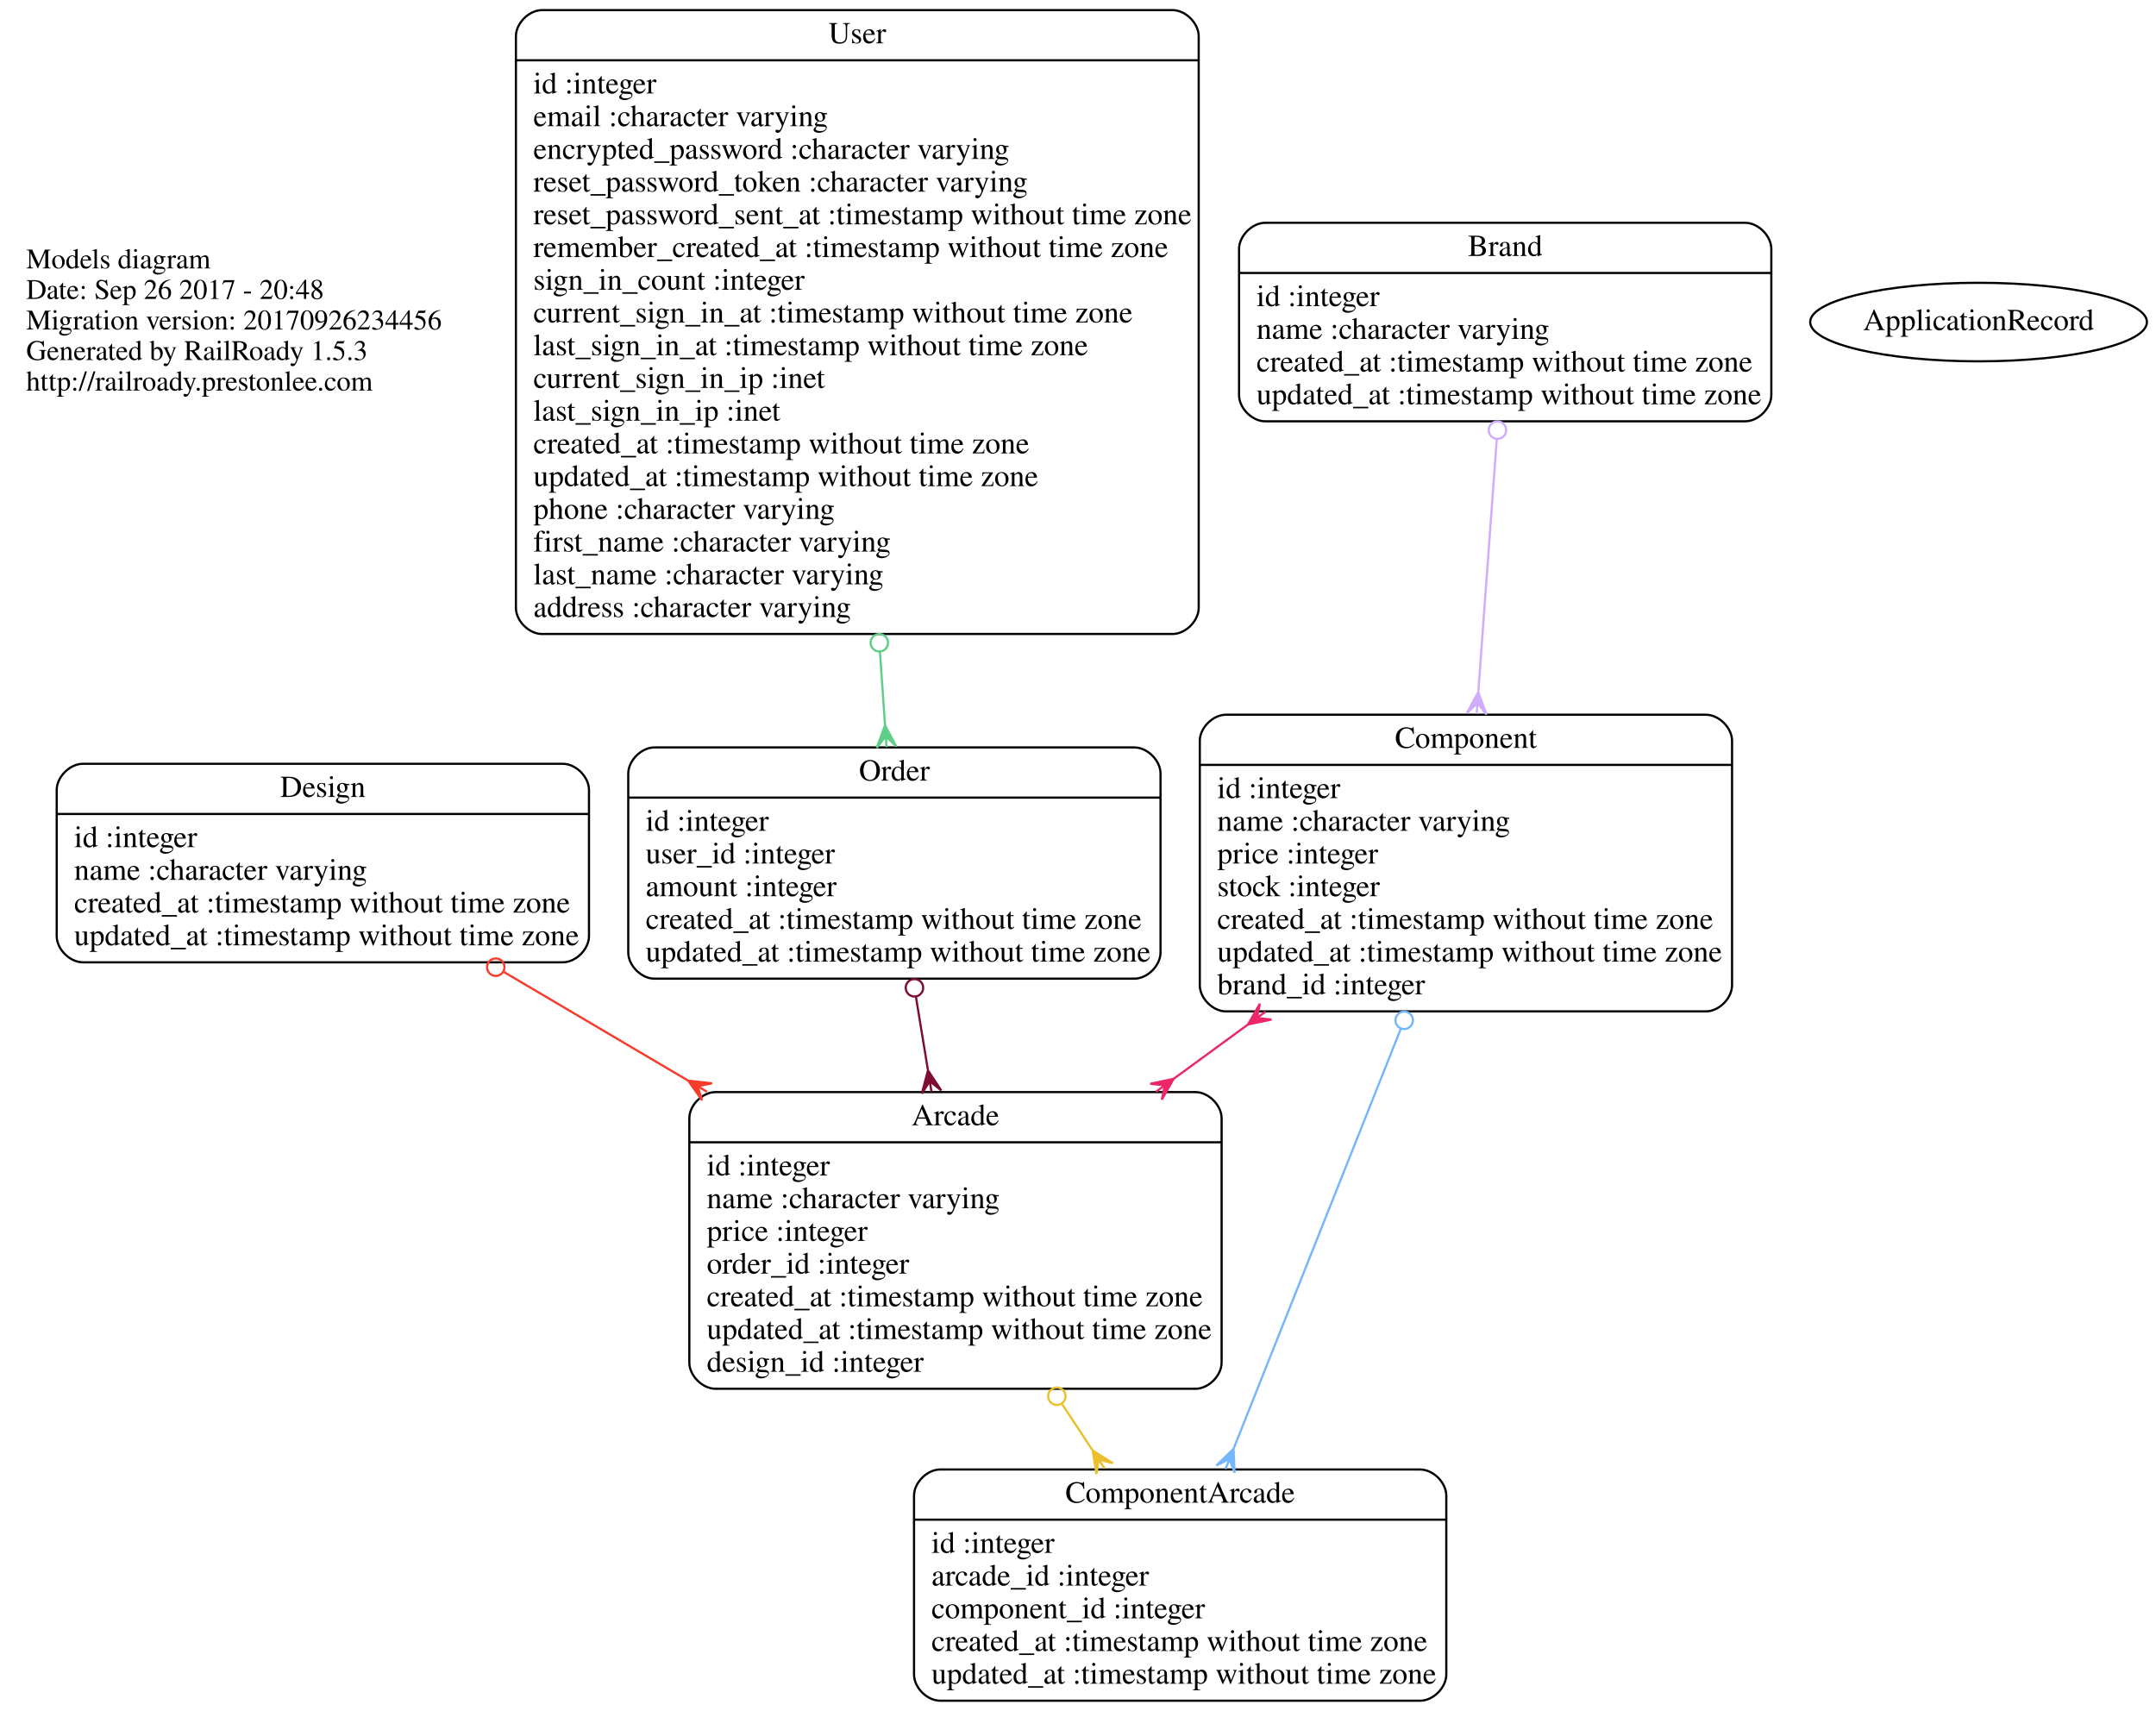
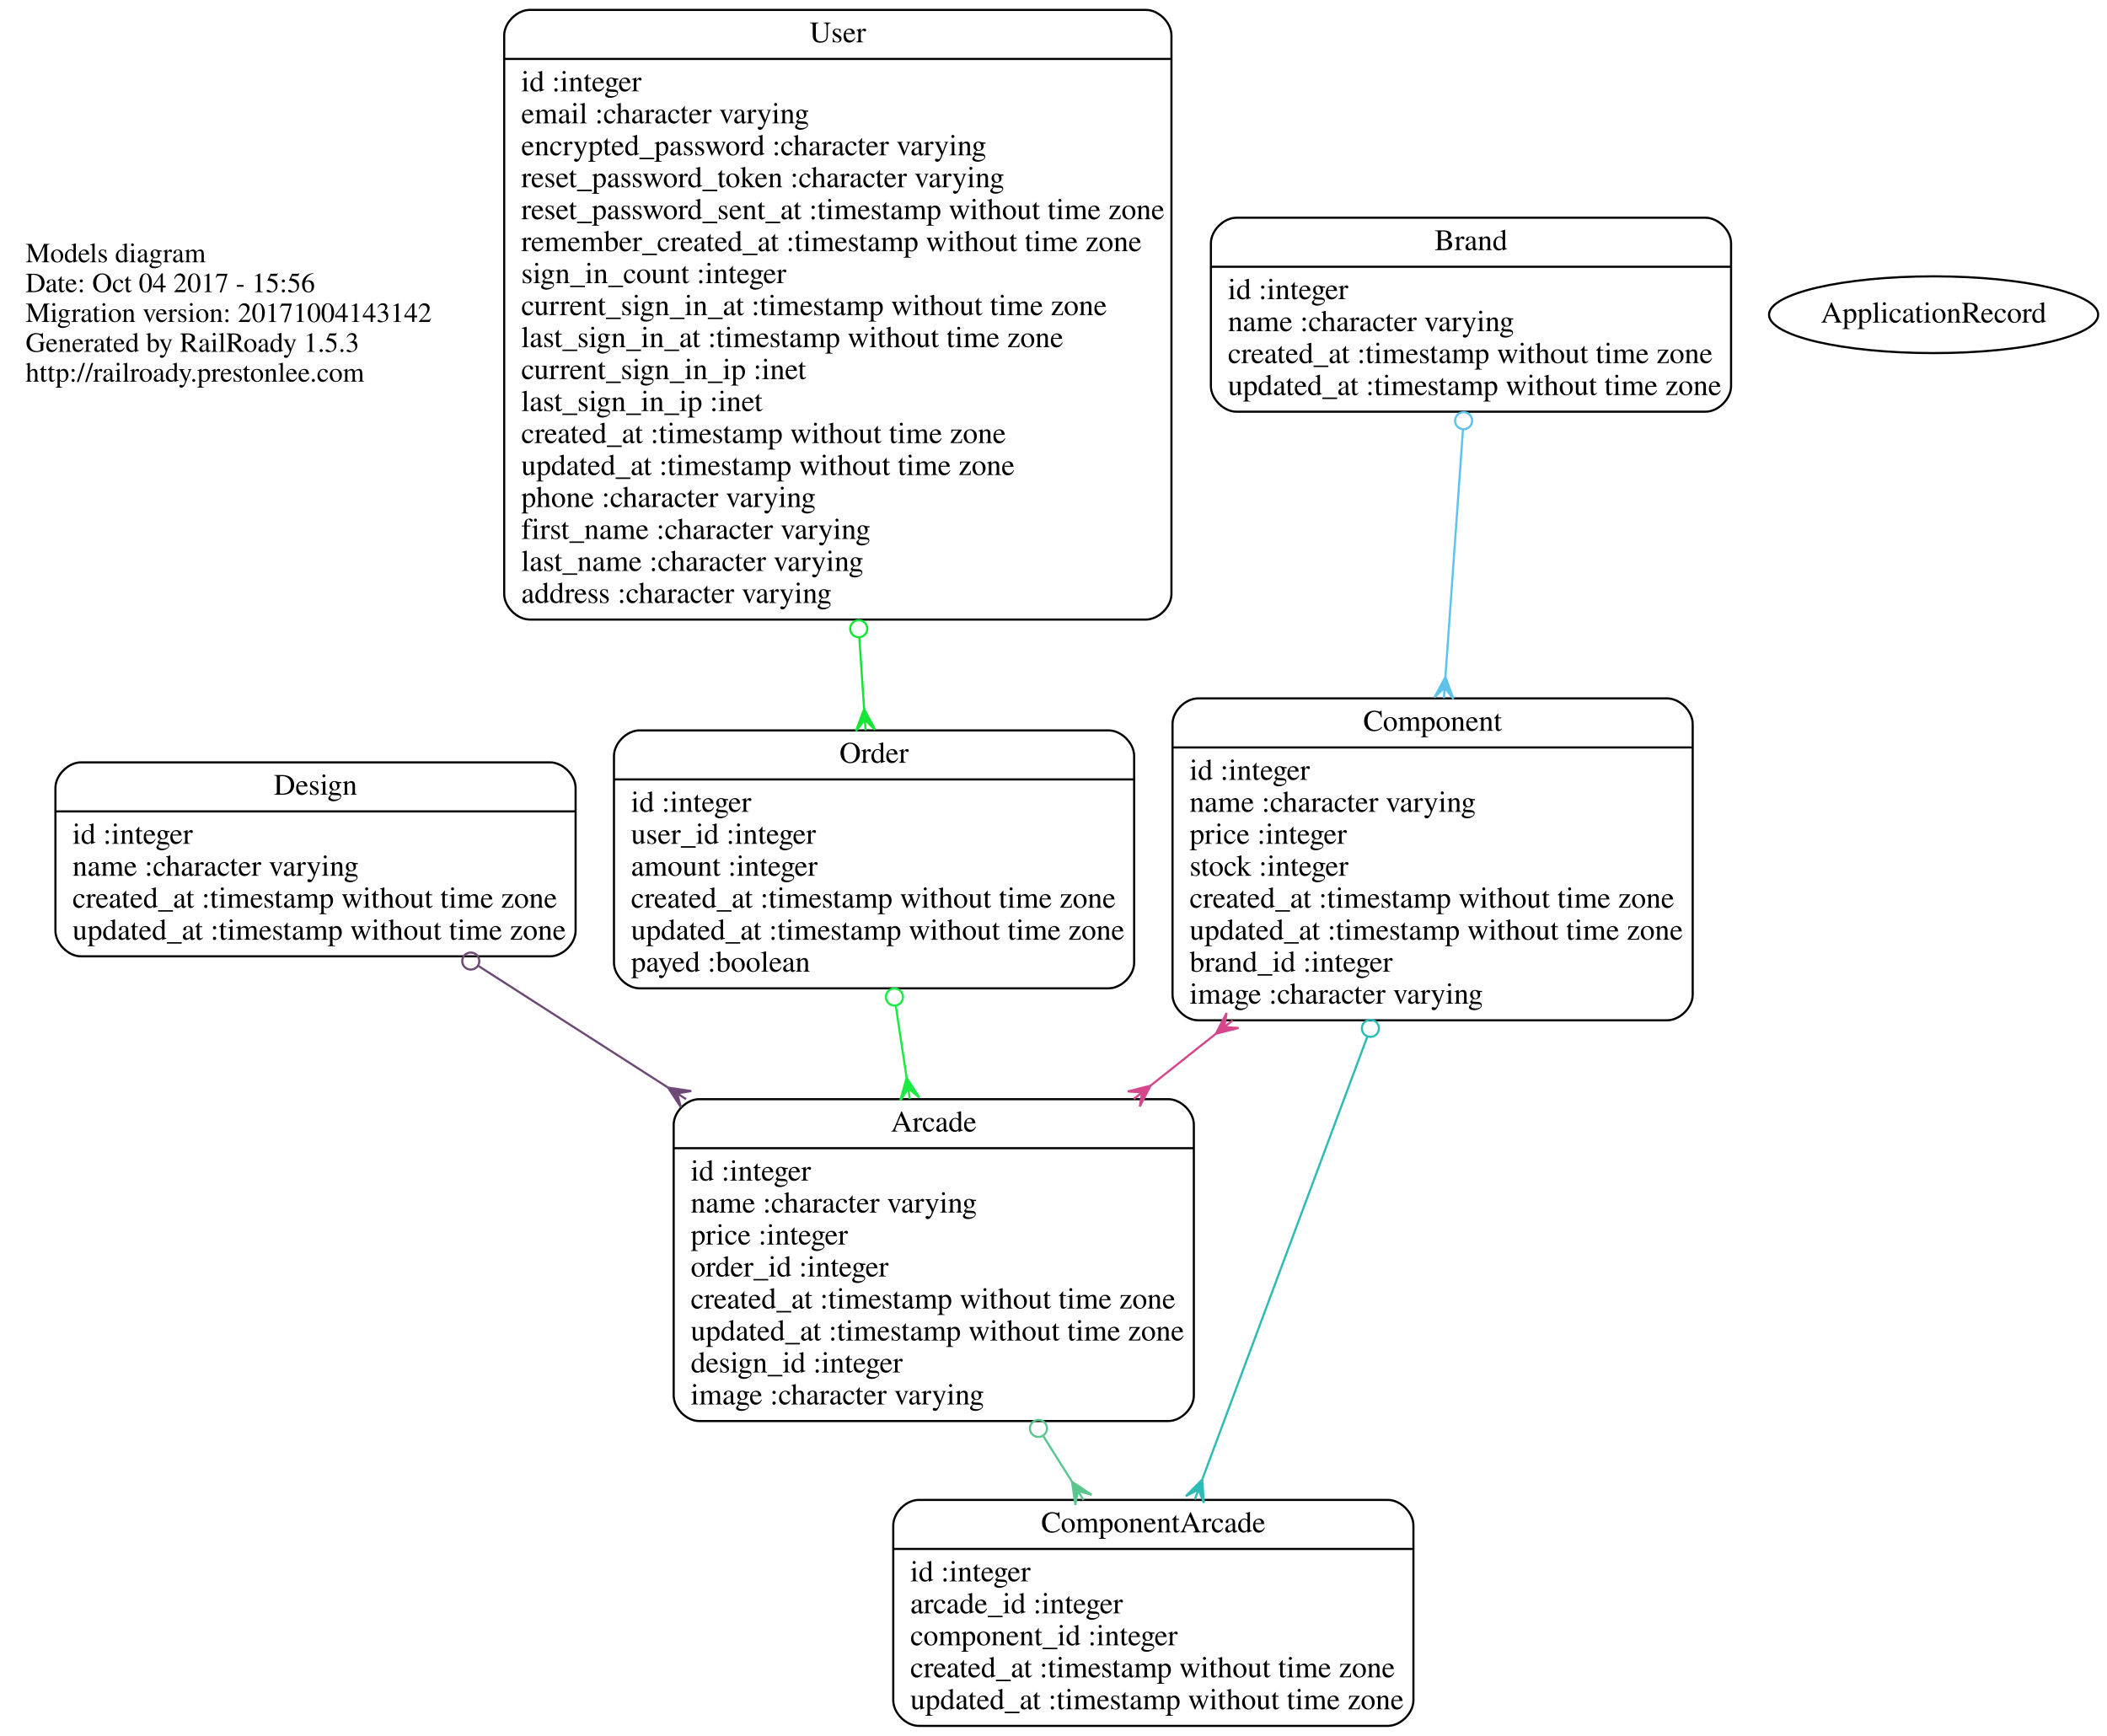
- <svg xmlns="http://www.w3.org/2000/svg" width="988pt" height="784pt" viewBox="0.00 0.00 988.34 784.00">
-   <g id="graph0" class="graph" transform="scale(1 1) rotate(0) translate(4 780)">
-     <polygon fill="none" stroke="none" points="-4,4 -4,-780 984.343,-780 984.343,4 -4,4" />
+ <svg xmlns="http://www.w3.org/2000/svg" width="988pt" height="814pt" viewBox="0.00 0.00 988.34 814.00">
+   <g id="graph0" class="graph" transform="scale(1 1) rotate(0) translate(4 810)">
+     <polygon fill="none" stroke="none" points="-4,4 -4,-810 984.343,-810 984.343,4 -4,4" />
    <g id="node1" class="node">
-       <text text-anchor="start" x="8" y="-657.1" font-family="Times,serif" font-size="13.00">Models diagram</text>
-       <text text-anchor="start" x="8" y="-643.1" font-family="Times,serif" font-size="13.00">Date: Sep 26 2017 - 20:48</text>
-       <text text-anchor="start" x="8" y="-629.1" font-family="Times,serif" font-size="13.00">Migration version: 20170926234456</text>
-       <text text-anchor="start" x="8" y="-615.1" font-family="Times,serif" font-size="13.00">Generated by RailRoady 1.5.3</text>
-       <text text-anchor="start" x="8" y="-601.1" font-family="Times,serif" font-size="13.00">http://railroady.prestonlee.com</text>
+       <text text-anchor="start" x="8" y="-687.1" font-family="Times,serif" font-size="13.00">Models diagram</text>
+       <text text-anchor="start" x="8" y="-673.1" font-family="Times,serif" font-size="13.00">Date: Oct 04 2017 - 15:56</text>
+       <text text-anchor="start" x="8" y="-659.1" font-family="Times,serif" font-size="13.00">Migration version: 20171004143142</text>
+       <text text-anchor="start" x="8" y="-645.1" font-family="Times,serif" font-size="13.00">Generated by RailRoady 1.5.3</text>
+       <text text-anchor="start" x="8" y="-631.1" font-family="Times,serif" font-size="13.00">http://railroady.prestonlee.com</text>
    </g>
    <g id="node2" class="node">
-       <path fill="none" stroke="black" d="M296,-331.5C296,-331.5 516,-331.5 516,-331.5 522,-331.5 528,-337.5 528,-343.5 528,-343.5 528,-425.5 528,-425.5 528,-431.5 522,-437.5 516,-437.5 516,-437.5 296,-437.5 296,-437.5 290,-437.5 284,-431.5 284,-425.5 284,-425.5 284,-343.5 284,-343.5 284,-337.5 290,-331.5 296,-331.5" />
-       <text text-anchor="middle" x="406" y="-422.3" font-family="Times,serif" font-size="14.00">Order</text>
-       <polyline fill="none" stroke="black" points="284,-414.5 528,-414.5 " />
-       <text text-anchor="start" x="292" y="-399.3" font-family="Times,serif" font-size="14.00">id :integer</text>
-       <text text-anchor="start" x="292" y="-384.3" font-family="Times,serif" font-size="14.00">user_id :integer</text>
-       <text text-anchor="start" x="292" y="-369.3" font-family="Times,serif" font-size="14.00">amount :integer</text>
-       <text text-anchor="start" x="292" y="-354.3" font-family="Times,serif" font-size="14.00">created_at :timestamp without time zone</text>
-       <text text-anchor="start" x="292" y="-339.3" font-family="Times,serif" font-size="14.00">updated_at :timestamp without time zone</text>
+       <path fill="none" stroke="black" d="M296,-346.5C296,-346.5 516,-346.5 516,-346.5 522,-346.5 528,-352.5 528,-358.5 528,-358.5 528,-455.5 528,-455.5 528,-461.5 522,-467.5 516,-467.5 516,-467.5 296,-467.5 296,-467.5 290,-467.5 284,-461.5 284,-455.5 284,-455.5 284,-358.5 284,-358.5 284,-352.5 290,-346.5 296,-346.5" />
+       <text text-anchor="middle" x="406" y="-452.3" font-family="Times,serif" font-size="14.00">Order</text>
+       <polyline fill="none" stroke="black" points="284,-444.5 528,-444.5 " />
+       <text text-anchor="start" x="292" y="-429.3" font-family="Times,serif" font-size="14.00">id :integer</text>
+       <text text-anchor="start" x="292" y="-414.3" font-family="Times,serif" font-size="14.00">user_id :integer</text>
+       <text text-anchor="start" x="292" y="-399.3" font-family="Times,serif" font-size="14.00">amount :integer</text>
+       <text text-anchor="start" x="292" y="-384.3" font-family="Times,serif" font-size="14.00">created_at :timestamp without time zone</text>
+       <text text-anchor="start" x="292" y="-369.3" font-family="Times,serif" font-size="14.00">updated_at :timestamp without time zone</text>
+       <text text-anchor="start" x="292" y="-354.3" font-family="Times,serif" font-size="14.00">payed :boolean</text>
    </g>
    <g id="node4" class="node">
-       <path fill="none" stroke="black" d="M324,-143.5C324,-143.5 544,-143.5 544,-143.5 550,-143.5 556,-149.5 556,-155.5 556,-155.5 556,-267.5 556,-267.5 556,-273.5 550,-279.5 544,-279.5 544,-279.5 324,-279.5 324,-279.5 318,-279.5 312,-273.5 312,-267.5 312,-267.5 312,-155.5 312,-155.5 312,-149.5 318,-143.5 324,-143.5" />
-       <text text-anchor="middle" x="434" y="-264.3" font-family="Times,serif" font-size="14.00">Arcade</text>
-       <polyline fill="none" stroke="black" points="312,-256.5 556,-256.5 " />
-       <text text-anchor="start" x="320" y="-241.3" font-family="Times,serif" font-size="14.00">id :integer</text>
-       <text text-anchor="start" x="320" y="-226.3" font-family="Times,serif" font-size="14.00">name :character varying</text>
-       <text text-anchor="start" x="320" y="-211.3" font-family="Times,serif" font-size="14.00">price :integer</text>
-       <text text-anchor="start" x="320" y="-196.3" font-family="Times,serif" font-size="14.00">order_id :integer</text>
-       <text text-anchor="start" x="320" y="-181.3" font-family="Times,serif" font-size="14.00">created_at :timestamp without time zone</text>
-       <text text-anchor="start" x="320" y="-166.3" font-family="Times,serif" font-size="14.00">updated_at :timestamp without time zone</text>
-       <text text-anchor="start" x="320" y="-151.3" font-family="Times,serif" font-size="14.00">design_id :integer</text>
+       <path fill="none" stroke="black" d="M324,-143.5C324,-143.5 544,-143.5 544,-143.5 550,-143.5 556,-149.5 556,-155.5 556,-155.5 556,-282.5 556,-282.5 556,-288.5 550,-294.5 544,-294.5 544,-294.5 324,-294.5 324,-294.5 318,-294.5 312,-288.5 312,-282.5 312,-282.5 312,-155.5 312,-155.5 312,-149.5 318,-143.5 324,-143.5" />
+       <text text-anchor="middle" x="434" y="-279.3" font-family="Times,serif" font-size="14.00">Arcade</text>
+       <polyline fill="none" stroke="black" points="312,-271.5 556,-271.5 " />
+       <text text-anchor="start" x="320" y="-256.3" font-family="Times,serif" font-size="14.00">id :integer</text>
+       <text text-anchor="start" x="320" y="-241.3" font-family="Times,serif" font-size="14.00">name :character varying</text>
+       <text text-anchor="start" x="320" y="-226.3" font-family="Times,serif" font-size="14.00">price :integer</text>
+       <text text-anchor="start" x="320" y="-211.3" font-family="Times,serif" font-size="14.00">order_id :integer</text>
+       <text text-anchor="start" x="320" y="-196.3" font-family="Times,serif" font-size="14.00">created_at :timestamp without time zone</text>
+       <text text-anchor="start" x="320" y="-181.3" font-family="Times,serif" font-size="14.00">updated_at :timestamp without time zone</text>
+       <text text-anchor="start" x="320" y="-166.3" font-family="Times,serif" font-size="14.00">design_id :integer</text>
+       <text text-anchor="start" x="320" y="-151.3" font-family="Times,serif" font-size="14.00">image :character varying</text>
    </g>
    <g id="edge1" class="edge">
-       <path fill="none" stroke="#7d0d33" d="M415.89,-323.099C417.656,-312.313 419.518,-300.943 421.349,-289.762" />
-       <ellipse fill="none" stroke="#7d0d33" cx="415.199" cy="-327.318" rx="4" ry="4" />
-       <polygon fill="#7d0d33" stroke="#7d0d33" points="421.402,-289.439 427.459,-280.297 422.21,-284.504 423.018,-279.57 423.018,-279.57 423.018,-279.57 422.21,-284.504 418.577,-278.843 421.402,-289.439 421.402,-289.439" />
+       <path fill="none" stroke="#19eb40" d="M416.213,-338.156C417.844,-327.319 419.55,-315.99 421.232,-304.819" />
+       <ellipse fill="none" stroke="#19eb40" cx="415.57" cy="-342.426" rx="4" ry="4" />
+       <polygon fill="#19eb40" stroke="#19eb40" points="421.278,-304.513 427.216,-295.294 422.022,-299.568 422.766,-294.624 422.766,-294.624 422.766,-294.624 422.022,-299.568 418.316,-293.954 421.278,-304.513 421.278,-304.513" />
    </g>
    <g id="node3" class="node">
-       <path fill="none" stroke="black" d="M558,-316.5C558,-316.5 778,-316.5 778,-316.5 784,-316.5 790,-322.5 790,-328.5 790,-328.5 790,-440.5 790,-440.5 790,-446.5 784,-452.5 778,-452.5 778,-452.5 558,-452.5 558,-452.5 552,-452.5 546,-446.5 546,-440.5 546,-440.5 546,-328.5 546,-328.5 546,-322.5 552,-316.5 558,-316.5" />
-       <text text-anchor="middle" x="668" y="-437.3" font-family="Times,serif" font-size="14.00">Component</text>
-       <polyline fill="none" stroke="black" points="546,-429.5 790,-429.5 " />
-       <text text-anchor="start" x="554" y="-414.3" font-family="Times,serif" font-size="14.00">id :integer</text>
-       <text text-anchor="start" x="554" y="-399.3" font-family="Times,serif" font-size="14.00">name :character varying</text>
-       <text text-anchor="start" x="554" y="-384.3" font-family="Times,serif" font-size="14.00">price :integer</text>
-       <text text-anchor="start" x="554" y="-369.3" font-family="Times,serif" font-size="14.00">stock :integer</text>
-       <text text-anchor="start" x="554" y="-354.3" font-family="Times,serif" font-size="14.00">created_at :timestamp without time zone</text>
-       <text text-anchor="start" x="554" y="-339.3" font-family="Times,serif" font-size="14.00">updated_at :timestamp without time zone</text>
-       <text text-anchor="start" x="554" y="-324.3" font-family="Times,serif" font-size="14.00">brand_id :integer</text>
+       <path fill="none" stroke="black" d="M558,-331.5C558,-331.5 778,-331.5 778,-331.5 784,-331.5 790,-337.5 790,-343.5 790,-343.5 790,-470.5 790,-470.5 790,-476.5 784,-482.5 778,-482.5 778,-482.5 558,-482.5 558,-482.5 552,-482.5 546,-476.5 546,-470.5 546,-470.5 546,-343.5 546,-343.5 546,-337.5 552,-331.5 558,-331.5" />
+       <text text-anchor="middle" x="668" y="-467.3" font-family="Times,serif" font-size="14.00">Component</text>
+       <polyline fill="none" stroke="black" points="546,-459.5 790,-459.5 " />
+       <text text-anchor="start" x="554" y="-444.3" font-family="Times,serif" font-size="14.00">id :integer</text>
+       <text text-anchor="start" x="554" y="-429.3" font-family="Times,serif" font-size="14.00">name :character varying</text>
+       <text text-anchor="start" x="554" y="-414.3" font-family="Times,serif" font-size="14.00">price :integer</text>
+       <text text-anchor="start" x="554" y="-399.3" font-family="Times,serif" font-size="14.00">stock :integer</text>
+       <text text-anchor="start" x="554" y="-384.3" font-family="Times,serif" font-size="14.00">created_at :timestamp without time zone</text>
+       <text text-anchor="start" x="554" y="-369.3" font-family="Times,serif" font-size="14.00">updated_at :timestamp without time zone</text>
+       <text text-anchor="start" x="554" y="-354.3" font-family="Times,serif" font-size="14.00">brand_id :integer</text>
+       <text text-anchor="start" x="554" y="-339.3" font-family="Times,serif" font-size="14.00">image :character varying</text>
    </g>
    <g id="edge3" class="edge">
-       <path fill="none" stroke="#ec2667" d="M568.009,-310.429C556.768,-302.215 545.314,-293.845 534.072,-285.63" />
-       <polygon fill="#ec2667" stroke="#ec2667" points="568.115,-310.507 573.534,-320.04 572.152,-313.457 576.189,-316.407 576.189,-316.407 576.189,-316.407 572.152,-313.457 578.844,-312.774 568.115,-310.507 568.115,-310.507" />
-       <polygon fill="#ec2667" stroke="#ec2667" points="534.005,-285.58 528.586,-276.047 529.968,-282.63 525.931,-279.68 525.931,-279.68 525.931,-279.68 529.968,-282.63 523.276,-283.313 534.005,-285.58 534.005,-285.58" />
+       <path fill="none" stroke="#d5478a" d="M566.261,-325.131C556.189,-317.125 545.964,-308.997 535.89,-300.989" />
+       <polygon fill="#d5478a" stroke="#d5478a" points="566.343,-325.196 571.371,-334.941 570.257,-328.307 574.172,-331.418 574.172,-331.418 574.172,-331.418 570.257,-328.307 576.972,-327.896 566.343,-325.196 566.343,-325.196" />
+       <polygon fill="#d5478a" stroke="#d5478a" points="535.678,-300.821 530.65,-291.076 531.764,-297.71 527.85,-294.598 527.85,-294.598 527.85,-294.598 531.764,-297.71 525.049,-298.121 535.678,-300.821 535.678,-300.821" />
    </g>
    <g id="node7" class="node">
      <path fill="none" stroke="black" d="M427,-0.5C427,-0.5 647,-0.5 647,-0.5 653,-0.5 659,-6.5 659,-12.5 659,-12.5 659,-94.5 659,-94.5 659,-100.5 653,-106.5 647,-106.5 647,-106.5 427,-106.5 427,-106.5 421,-106.5 415,-100.5 415,-94.5 415,-94.5 415,-12.5 415,-12.5 415,-6.5 421,-0.5 427,-0.5" />
      <text text-anchor="middle" x="537" y="-91.3" font-family="Times,serif" font-size="14.00">ComponentArcade</text>
      <polyline fill="none" stroke="black" points="415,-83.5 659,-83.5 " />
      <text text-anchor="start" x="423" y="-68.3" font-family="Times,serif" font-size="14.00">id :integer</text>
      <text text-anchor="start" x="423" y="-53.3" font-family="Times,serif" font-size="14.00">arcade_id :integer</text>
      <text text-anchor="start" x="423" y="-38.3" font-family="Times,serif" font-size="14.00">component_id :integer</text>
      <text text-anchor="start" x="423" y="-23.3" font-family="Times,serif" font-size="14.00">created_at :timestamp without time zone</text>
      <text text-anchor="start" x="423" y="-8.3" font-family="Times,serif" font-size="14.00">updated_at :timestamp without time zone</text>
    </g>
    <g id="edge2" class="edge">
-       <path fill="none" stroke="#75b6fc" d="M638.079,-308.354C614.921,-250.195 583.245,-170.642 561.561,-116.184" />
-       <ellipse fill="none" stroke="#75b6fc" cx="639.694" cy="-312.412" rx="4" ry="4" />
-       <polygon fill="#75b6fc" stroke="#75b6fc" points="561.467,-115.947 561.948,-104.992 559.617,-111.302 557.768,-106.657 557.768,-106.657 557.768,-106.657 559.617,-111.302 553.587,-108.321 561.467,-115.947 561.467,-115.947" />
+       <path fill="none" stroke="#2ebbb6" d="M637.372,-323.819C613.741,-260.413 581.563,-174.071 560.075,-116.416" />
+       <ellipse fill="none" stroke="#2ebbb6" cx="638.821" cy="-327.708" rx="4" ry="4" />
+       <polygon fill="#2ebbb6" stroke="#2ebbb6" points="559.95,-116.078 560.674,-105.136 558.203,-111.393 556.457,-106.708 556.457,-106.708 556.457,-106.708 558.203,-111.393 552.241,-108.28 559.95,-116.078 559.95,-116.078" />
    </g>
    <g id="edge4" class="edge">
-       <path fill="none" stroke="#ebc02e" d="M482.838,-136.531C487.484,-129.496 492.158,-122.416 496.71,-115.522" />
-       <ellipse fill="none" stroke="#ebc02e" cx="480.483" cy="-140.099" rx="4" ry="4" />
-       <polygon fill="#ebc02e" stroke="#ebc02e" points="496.888,-115.252 506.153,-109.386 499.643,-111.079 502.398,-106.907 502.398,-106.907 502.398,-106.907 499.643,-111.079 498.643,-104.427 496.888,-115.252 496.888,-115.252" />
+       <path fill="none" stroke="#5bc68d" d="M485.406,-136.399C489.907,-129.254 494.41,-122.107 498.776,-115.177" />
+       <ellipse fill="none" stroke="#5bc68d" cx="483.111" cy="-140.042" rx="4" ry="4" />
+       <polygon fill="#5bc68d" stroke="#5bc68d" points="498.892,-114.992 508.03,-108.929 501.557,-110.761 504.222,-106.531 504.222,-106.531 504.222,-106.531 501.557,-110.761 500.415,-104.132 498.892,-114.992 498.892,-114.992" />
    </g>
    <g id="node5" class="node">
-       <ellipse fill="none" stroke="black" cx="903" cy="-632.5" rx="77.187" ry="18" />
-       <text text-anchor="middle" x="903" y="-628.8" font-family="Times,serif" font-size="14.00">ApplicationRecord</text>
+       <ellipse fill="none" stroke="black" cx="903" cy="-662.5" rx="77.187" ry="18" />
+       <text text-anchor="middle" x="903" y="-658.8" font-family="Times,serif" font-size="14.00">ApplicationRecord</text>
    </g>
    <g id="node6" class="node">
-       <path fill="none" stroke="black" d="M34,-339C34,-339 254,-339 254,-339 260,-339 266,-345 266,-351 266,-351 266,-418 266,-418 266,-424 260,-430 254,-430 254,-430 34,-430 34,-430 28,-430 22,-424 22,-418 22,-418 22,-351 22,-351 22,-345 28,-339 34,-339" />
-       <text text-anchor="middle" x="144" y="-414.8" font-family="Times,serif" font-size="14.00">Design</text>
-       <polyline fill="none" stroke="black" points="22,-407 266,-407 " />
-       <text text-anchor="start" x="30" y="-391.8" font-family="Times,serif" font-size="14.00">id :integer</text>
-       <text text-anchor="start" x="30" y="-376.8" font-family="Times,serif" font-size="14.00">name :character varying</text>
-       <text text-anchor="start" x="30" y="-361.8" font-family="Times,serif" font-size="14.00">created_at :timestamp without time zone</text>
-       <text text-anchor="start" x="30" y="-346.8" font-family="Times,serif" font-size="14.00">updated_at :timestamp without time zone</text>
+       <path fill="none" stroke="black" d="M34,-361.5C34,-361.5 254,-361.5 254,-361.5 260,-361.5 266,-367.5 266,-373.5 266,-373.5 266,-440.5 266,-440.5 266,-446.5 260,-452.5 254,-452.5 254,-452.5 34,-452.5 34,-452.5 28,-452.5 22,-446.5 22,-440.5 22,-440.5 22,-373.5 22,-373.5 22,-367.5 28,-361.5 34,-361.5" />
+       <text text-anchor="middle" x="144" y="-437.3" font-family="Times,serif" font-size="14.00">Design</text>
+       <polyline fill="none" stroke="black" points="22,-429.5 266,-429.5 " />
+       <text text-anchor="start" x="30" y="-414.3" font-family="Times,serif" font-size="14.00">id :integer</text>
+       <text text-anchor="start" x="30" y="-399.3" font-family="Times,serif" font-size="14.00">name :character varying</text>
+       <text text-anchor="start" x="30" y="-384.3" font-family="Times,serif" font-size="14.00">created_at :timestamp without time zone</text>
+       <text text-anchor="start" x="30" y="-369.3" font-family="Times,serif" font-size="14.00">updated_at :timestamp without time zone</text>
    </g>
    <g id="edge5" class="edge">
-       <path fill="none" stroke="#f93b2b" d="M226.72,-334.723C253.051,-319.198 282.763,-301.677 311.296,-284.853" />
-       <ellipse fill="none" stroke="#f93b2b" cx="223.261" cy="-336.763" rx="4" ry="4" />
-       <polygon fill="#f93b2b" stroke="#f93b2b" points="311.494,-284.736 322.394,-283.533 315.801,-282.197 320.108,-279.657 320.108,-279.657 320.108,-279.657 315.801,-282.197 317.822,-275.781 311.494,-284.736 311.494,-284.736" />
+       <path fill="none" stroke="#6d4975" d="M220.524,-356.919C247.744,-339.461 279.143,-319.322 309.341,-299.954" />
+       <ellipse fill="none" stroke="#6d4975" cx="216.829" cy="-359.289" rx="4" ry="4" />
+       <polygon fill="#6d4975" stroke="#6d4975" points="309.405,-299.913 320.251,-298.302 313.613,-297.214 317.822,-294.514 317.822,-294.514 317.822,-294.514 313.613,-297.214 315.393,-290.726 309.405,-299.913 309.405,-299.913" />
    </g>
    <g id="node8" class="node">
-       <path fill="none" stroke="black" d="M244.5,-489.5C244.5,-489.5 533.5,-489.5 533.5,-489.5 539.5,-489.5 545.5,-495.5 545.5,-501.5 545.5,-501.5 545.5,-763.5 545.5,-763.5 545.5,-769.5 539.5,-775.5 533.5,-775.5 533.5,-775.5 244.5,-775.5 244.5,-775.5 238.5,-775.5 232.5,-769.5 232.5,-763.5 232.5,-763.5 232.5,-501.5 232.5,-501.5 232.5,-495.5 238.5,-489.5 244.5,-489.5" />
-       <text text-anchor="middle" x="389" y="-760.3" font-family="Times,serif" font-size="14.00">User</text>
-       <polyline fill="none" stroke="black" points="232.5,-752.5 545.5,-752.5 " />
-       <text text-anchor="start" x="240.5" y="-737.3" font-family="Times,serif" font-size="14.00">id :integer</text>
-       <text text-anchor="start" x="240.5" y="-722.3" font-family="Times,serif" font-size="14.00">email :character varying</text>
-       <text text-anchor="start" x="240.5" y="-707.3" font-family="Times,serif" font-size="14.00">encrypted_password :character varying</text>
-       <text text-anchor="start" x="240.5" y="-692.3" font-family="Times,serif" font-size="14.00">reset_password_token :character varying</text>
-       <text text-anchor="start" x="240.5" y="-677.3" font-family="Times,serif" font-size="14.00">reset_password_sent_at :timestamp without time zone</text>
-       <text text-anchor="start" x="240.5" y="-662.3" font-family="Times,serif" font-size="14.00">remember_created_at :timestamp without time zone</text>
-       <text text-anchor="start" x="240.5" y="-647.3" font-family="Times,serif" font-size="14.00">sign_in_count :integer</text>
-       <text text-anchor="start" x="240.5" y="-632.3" font-family="Times,serif" font-size="14.00">current_sign_in_at :timestamp without time zone</text>
-       <text text-anchor="start" x="240.5" y="-617.3" font-family="Times,serif" font-size="14.00">last_sign_in_at :timestamp without time zone</text>
-       <text text-anchor="start" x="240.5" y="-602.3" font-family="Times,serif" font-size="14.00">current_sign_in_ip :inet</text>
-       <text text-anchor="start" x="240.5" y="-587.3" font-family="Times,serif" font-size="14.00">last_sign_in_ip :inet</text>
-       <text text-anchor="start" x="240.5" y="-572.3" font-family="Times,serif" font-size="14.00">created_at :timestamp without time zone</text>
-       <text text-anchor="start" x="240.5" y="-557.3" font-family="Times,serif" font-size="14.00">updated_at :timestamp without time zone</text>
-       <text text-anchor="start" x="240.5" y="-542.3" font-family="Times,serif" font-size="14.00">phone :character varying</text>
-       <text text-anchor="start" x="240.5" y="-527.3" font-family="Times,serif" font-size="14.00">first_name :character varying</text>
-       <text text-anchor="start" x="240.5" y="-512.3" font-family="Times,serif" font-size="14.00">last_name :character varying</text>
-       <text text-anchor="start" x="240.5" y="-497.3" font-family="Times,serif" font-size="14.00">address :character varying</text>
+       <path fill="none" stroke="black" d="M244.5,-519.5C244.5,-519.5 533.5,-519.5 533.5,-519.5 539.5,-519.5 545.5,-525.5 545.5,-531.5 545.5,-531.5 545.5,-793.5 545.5,-793.5 545.5,-799.5 539.5,-805.5 533.5,-805.5 533.5,-805.5 244.5,-805.5 244.5,-805.5 238.5,-805.5 232.5,-799.5 232.5,-793.5 232.5,-793.5 232.5,-531.5 232.5,-531.5 232.5,-525.5 238.5,-519.5 244.5,-519.5" />
+       <text text-anchor="middle" x="389" y="-790.3" font-family="Times,serif" font-size="14.00">User</text>
+       <polyline fill="none" stroke="black" points="232.5,-782.5 545.5,-782.5 " />
+       <text text-anchor="start" x="240.5" y="-767.3" font-family="Times,serif" font-size="14.00">id :integer</text>
+       <text text-anchor="start" x="240.5" y="-752.3" font-family="Times,serif" font-size="14.00">email :character varying</text>
+       <text text-anchor="start" x="240.5" y="-737.3" font-family="Times,serif" font-size="14.00">encrypted_password :character varying</text>
+       <text text-anchor="start" x="240.5" y="-722.3" font-family="Times,serif" font-size="14.00">reset_password_token :character varying</text>
+       <text text-anchor="start" x="240.5" y="-707.3" font-family="Times,serif" font-size="14.00">reset_password_sent_at :timestamp without time zone</text>
+       <text text-anchor="start" x="240.5" y="-692.3" font-family="Times,serif" font-size="14.00">remember_created_at :timestamp without time zone</text>
+       <text text-anchor="start" x="240.5" y="-677.3" font-family="Times,serif" font-size="14.00">sign_in_count :integer</text>
+       <text text-anchor="start" x="240.5" y="-662.3" font-family="Times,serif" font-size="14.00">current_sign_in_at :timestamp without time zone</text>
+       <text text-anchor="start" x="240.5" y="-647.3" font-family="Times,serif" font-size="14.00">last_sign_in_at :timestamp without time zone</text>
+       <text text-anchor="start" x="240.5" y="-632.3" font-family="Times,serif" font-size="14.00">current_sign_in_ip :inet</text>
+       <text text-anchor="start" x="240.5" y="-617.3" font-family="Times,serif" font-size="14.00">last_sign_in_ip :inet</text>
+       <text text-anchor="start" x="240.5" y="-602.3" font-family="Times,serif" font-size="14.00">created_at :timestamp without time zone</text>
+       <text text-anchor="start" x="240.5" y="-587.3" font-family="Times,serif" font-size="14.00">updated_at :timestamp without time zone</text>
+       <text text-anchor="start" x="240.5" y="-572.3" font-family="Times,serif" font-size="14.00">phone :character varying</text>
+       <text text-anchor="start" x="240.5" y="-557.3" font-family="Times,serif" font-size="14.00">first_name :character varying</text>
+       <text text-anchor="start" x="240.5" y="-542.3" font-family="Times,serif" font-size="14.00">last_name :character varying</text>
+       <text text-anchor="start" x="240.5" y="-527.3" font-family="Times,serif" font-size="14.00">address :character varying</text>
    </g>
    <g id="edge6" class="edge">
-       <path fill="none" stroke="#60cd89" d="M399.379,-481.307C400.183,-469.671 400.964,-458.377 401.69,-447.871" />
-       <ellipse fill="none" stroke="#60cd89" cx="399.091" cy="-485.479" rx="4" ry="4" />
-       <polygon fill="#60cd89" stroke="#60cd89" points="401.707,-447.619 406.886,-437.953 402.052,-442.631 402.397,-437.643 402.397,-437.643 402.397,-437.643 402.052,-442.631 397.907,-437.332 401.707,-447.619 401.707,-447.619" />
+       <path fill="none" stroke="#13e637" d="M399.084,-511.131C399.863,-499.51 400.624,-488.163 401.339,-477.5" />
+       <ellipse fill="none" stroke="#13e637" cx="398.811" cy="-515.198" rx="4" ry="4" />
+       <polygon fill="#13e637" stroke="#13e637" points="401.341,-477.478 406.5,-467.802 401.675,-472.49 402.01,-467.501 402.01,-467.501 402.01,-467.501 401.675,-472.49 397.52,-467.2 401.341,-477.478 401.341,-477.478" />
    </g>
    <g id="node9" class="node">
-       <path fill="none" stroke="black" d="M576,-587C576,-587 796,-587 796,-587 802,-587 808,-593 808,-599 808,-599 808,-666 808,-666 808,-672 802,-678 796,-678 796,-678 576,-678 576,-678 570,-678 564,-672 564,-666 564,-666 564,-599 564,-599 564,-593 570,-587 576,-587" />
-       <text text-anchor="middle" x="686" y="-662.8" font-family="Times,serif" font-size="14.00">Brand</text>
-       <polyline fill="none" stroke="black" points="564,-655 808,-655 " />
-       <text text-anchor="start" x="572" y="-639.8" font-family="Times,serif" font-size="14.00">id :integer</text>
-       <text text-anchor="start" x="572" y="-624.8" font-family="Times,serif" font-size="14.00">name :character varying</text>
-       <text text-anchor="start" x="572" y="-609.8" font-family="Times,serif" font-size="14.00">created_at :timestamp without time zone</text>
-       <text text-anchor="start" x="572" y="-594.8" font-family="Times,serif" font-size="14.00">updated_at :timestamp without time zone</text>
+       <path fill="none" stroke="black" d="M576,-617C576,-617 796,-617 796,-617 802,-617 808,-623 808,-629 808,-629 808,-696 808,-696 808,-702 802,-708 796,-708 796,-708 576,-708 576,-708 570,-708 564,-702 564,-696 564,-696 564,-629 564,-629 564,-623 570,-617 576,-617" />
+       <text text-anchor="middle" x="686" y="-692.8" font-family="Times,serif" font-size="14.00">Brand</text>
+       <polyline fill="none" stroke="black" points="564,-685 808,-685 " />
+       <text text-anchor="start" x="572" y="-669.8" font-family="Times,serif" font-size="14.00">id :integer</text>
+       <text text-anchor="start" x="572" y="-654.8" font-family="Times,serif" font-size="14.00">name :character varying</text>
+       <text text-anchor="start" x="572" y="-639.8" font-family="Times,serif" font-size="14.00">created_at :timestamp without time zone</text>
+       <text text-anchor="start" x="572" y="-624.8" font-family="Times,serif" font-size="14.00">updated_at :timestamp without time zone</text>
    </g>
    <g id="edge7" class="edge">
-       <path fill="none" stroke="#d0acfc" d="M682.146,-578.829C679.685,-545.195 676.451,-500.994 673.696,-463.347" />
-       <ellipse fill="none" stroke="#d0acfc" cx="682.448" cy="-582.962" rx="4" ry="4" />
-       <polygon fill="#d0acfc" stroke="#d0acfc" points="673.663,-462.89 677.421,-452.588 673.298,-457.903 672.933,-452.916 672.933,-452.916 672.933,-452.916 673.298,-457.903 668.445,-453.245 673.663,-462.89 673.663,-462.89" />
+       <path fill="none" stroke="#5dc3ec" d="M682.251,-608.703C679.871,-575.182 676.737,-531.049 674.015,-492.705" />
+       <ellipse fill="none" stroke="#5dc3ec" cx="682.54" cy="-612.773" rx="4" ry="4" />
+       <polygon fill="#5dc3ec" stroke="#5dc3ec" points="674.004,-492.551 677.784,-482.258 673.65,-487.564 673.295,-482.576 673.295,-482.576 673.295,-482.576 673.65,-487.564 668.807,-482.895 674.004,-492.551 674.004,-492.551" />
    </g>
  </g>
</svg>
